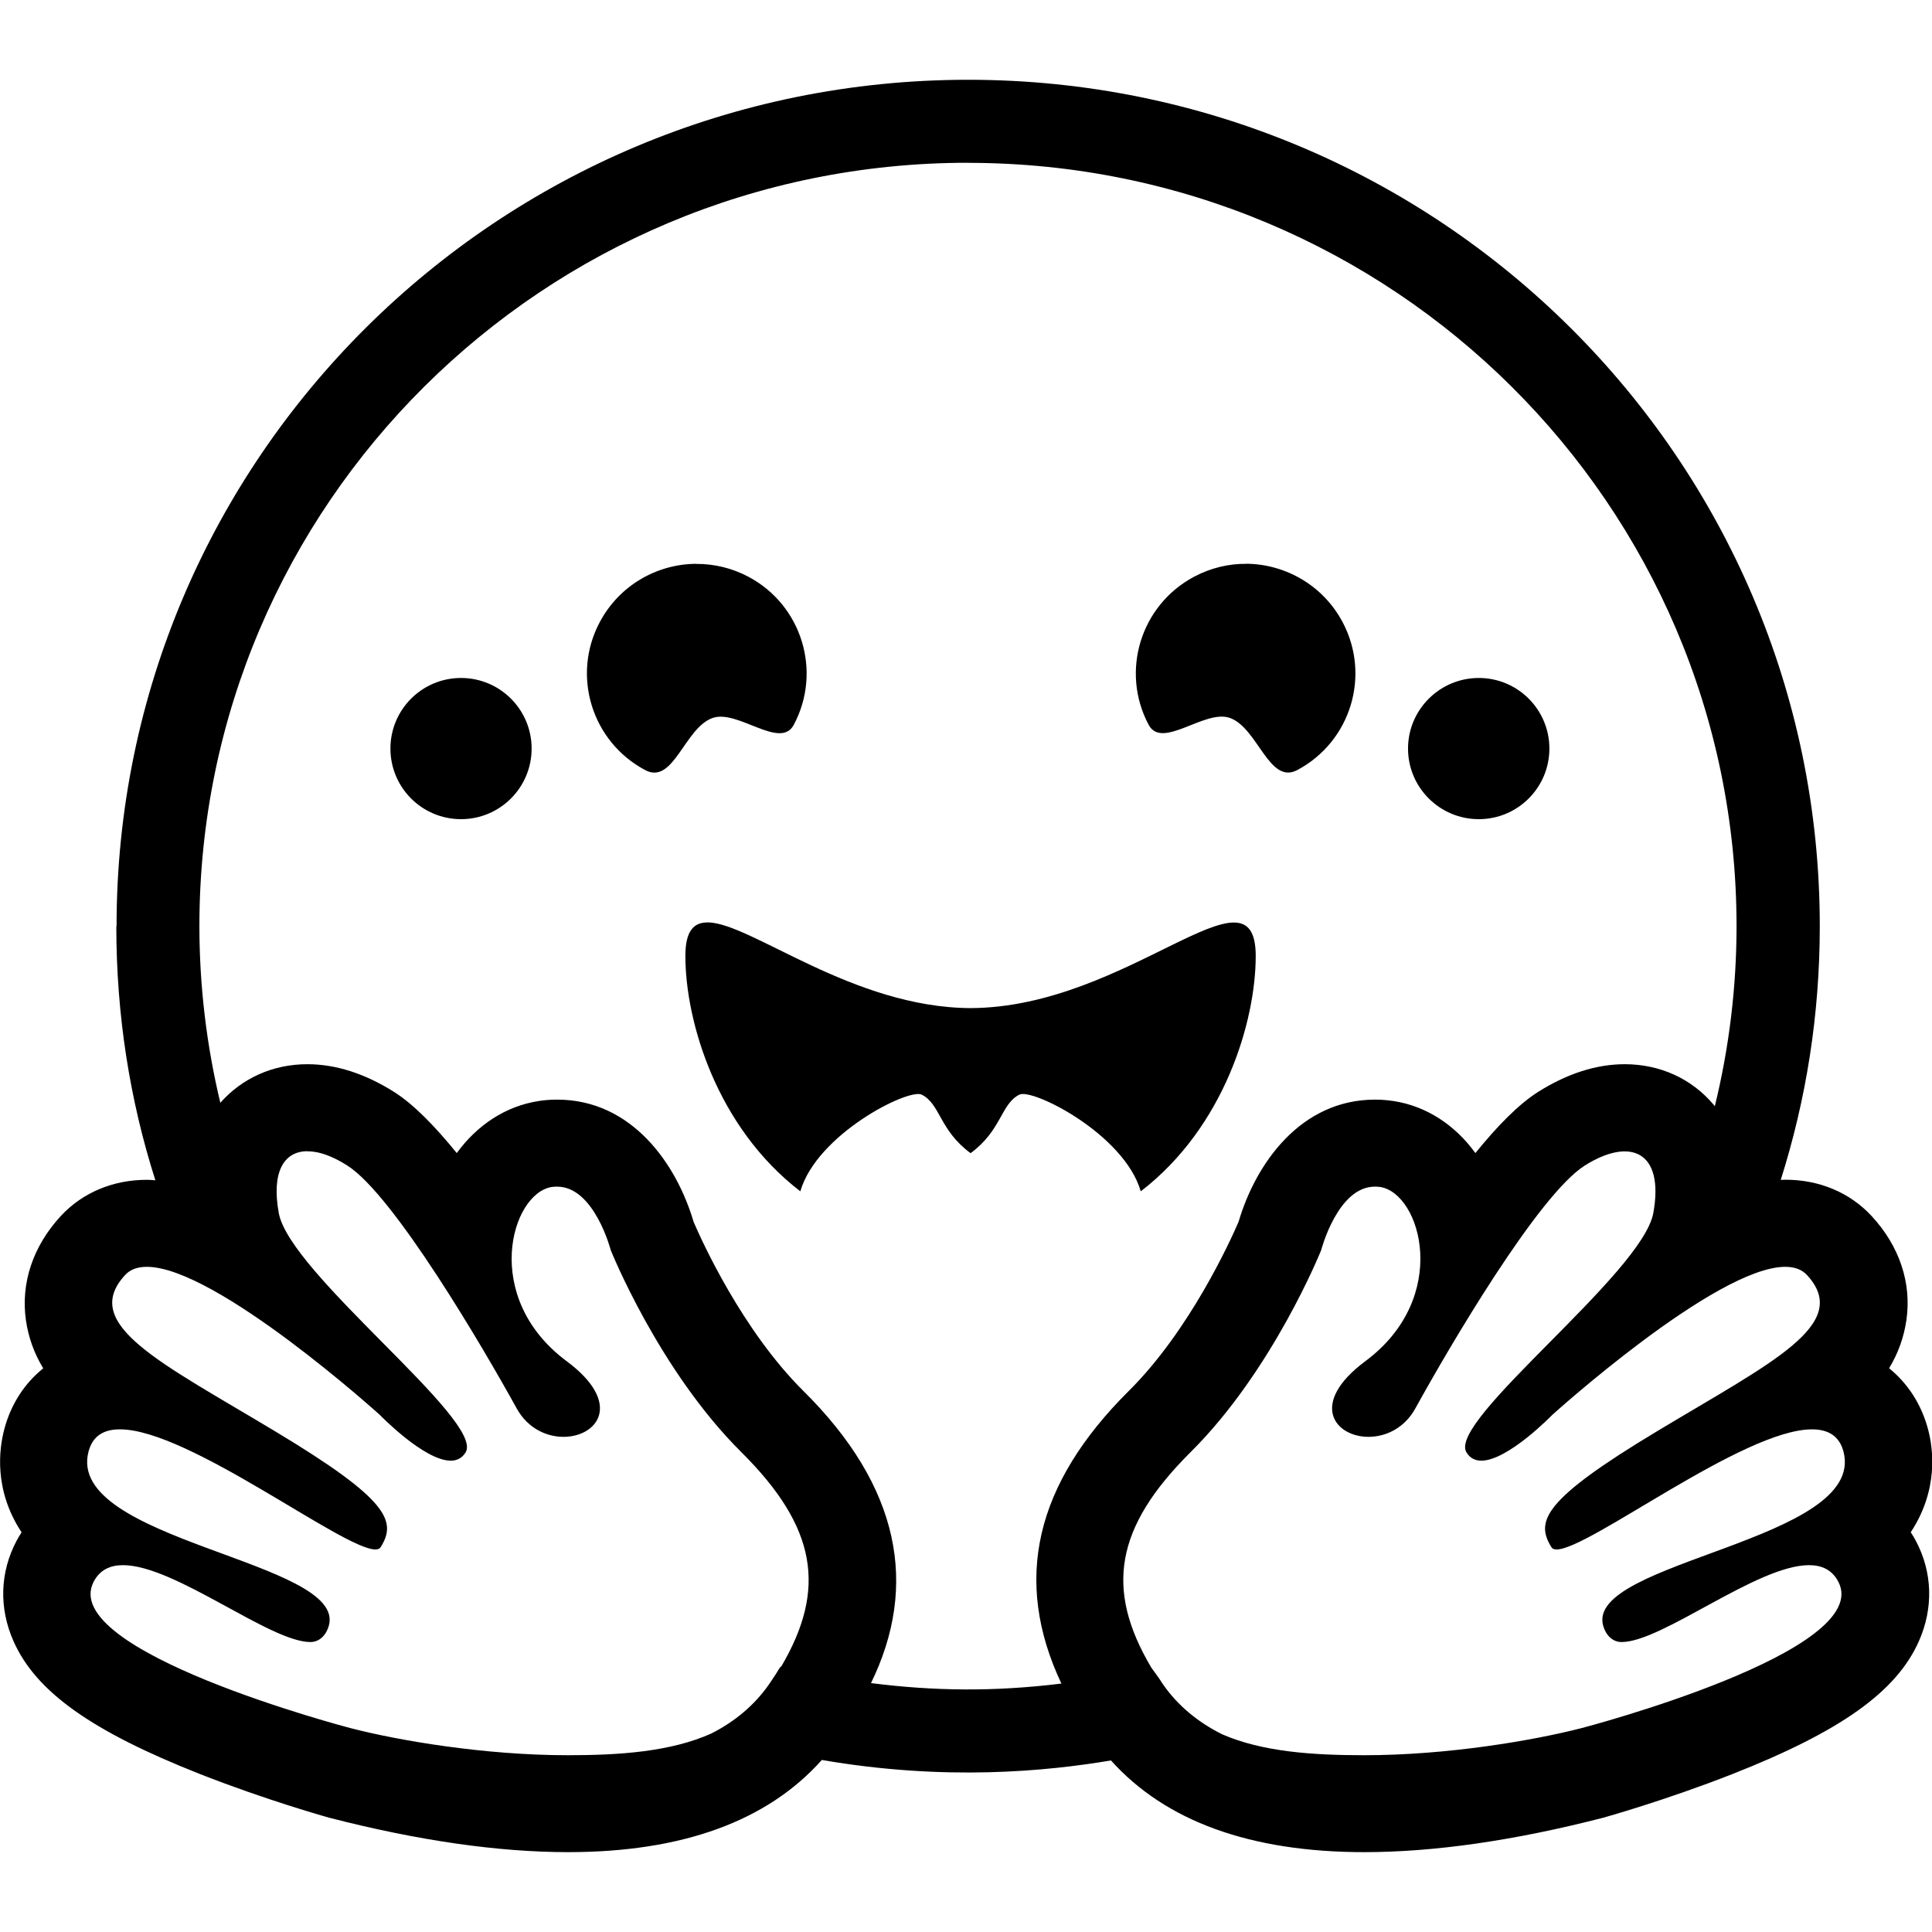
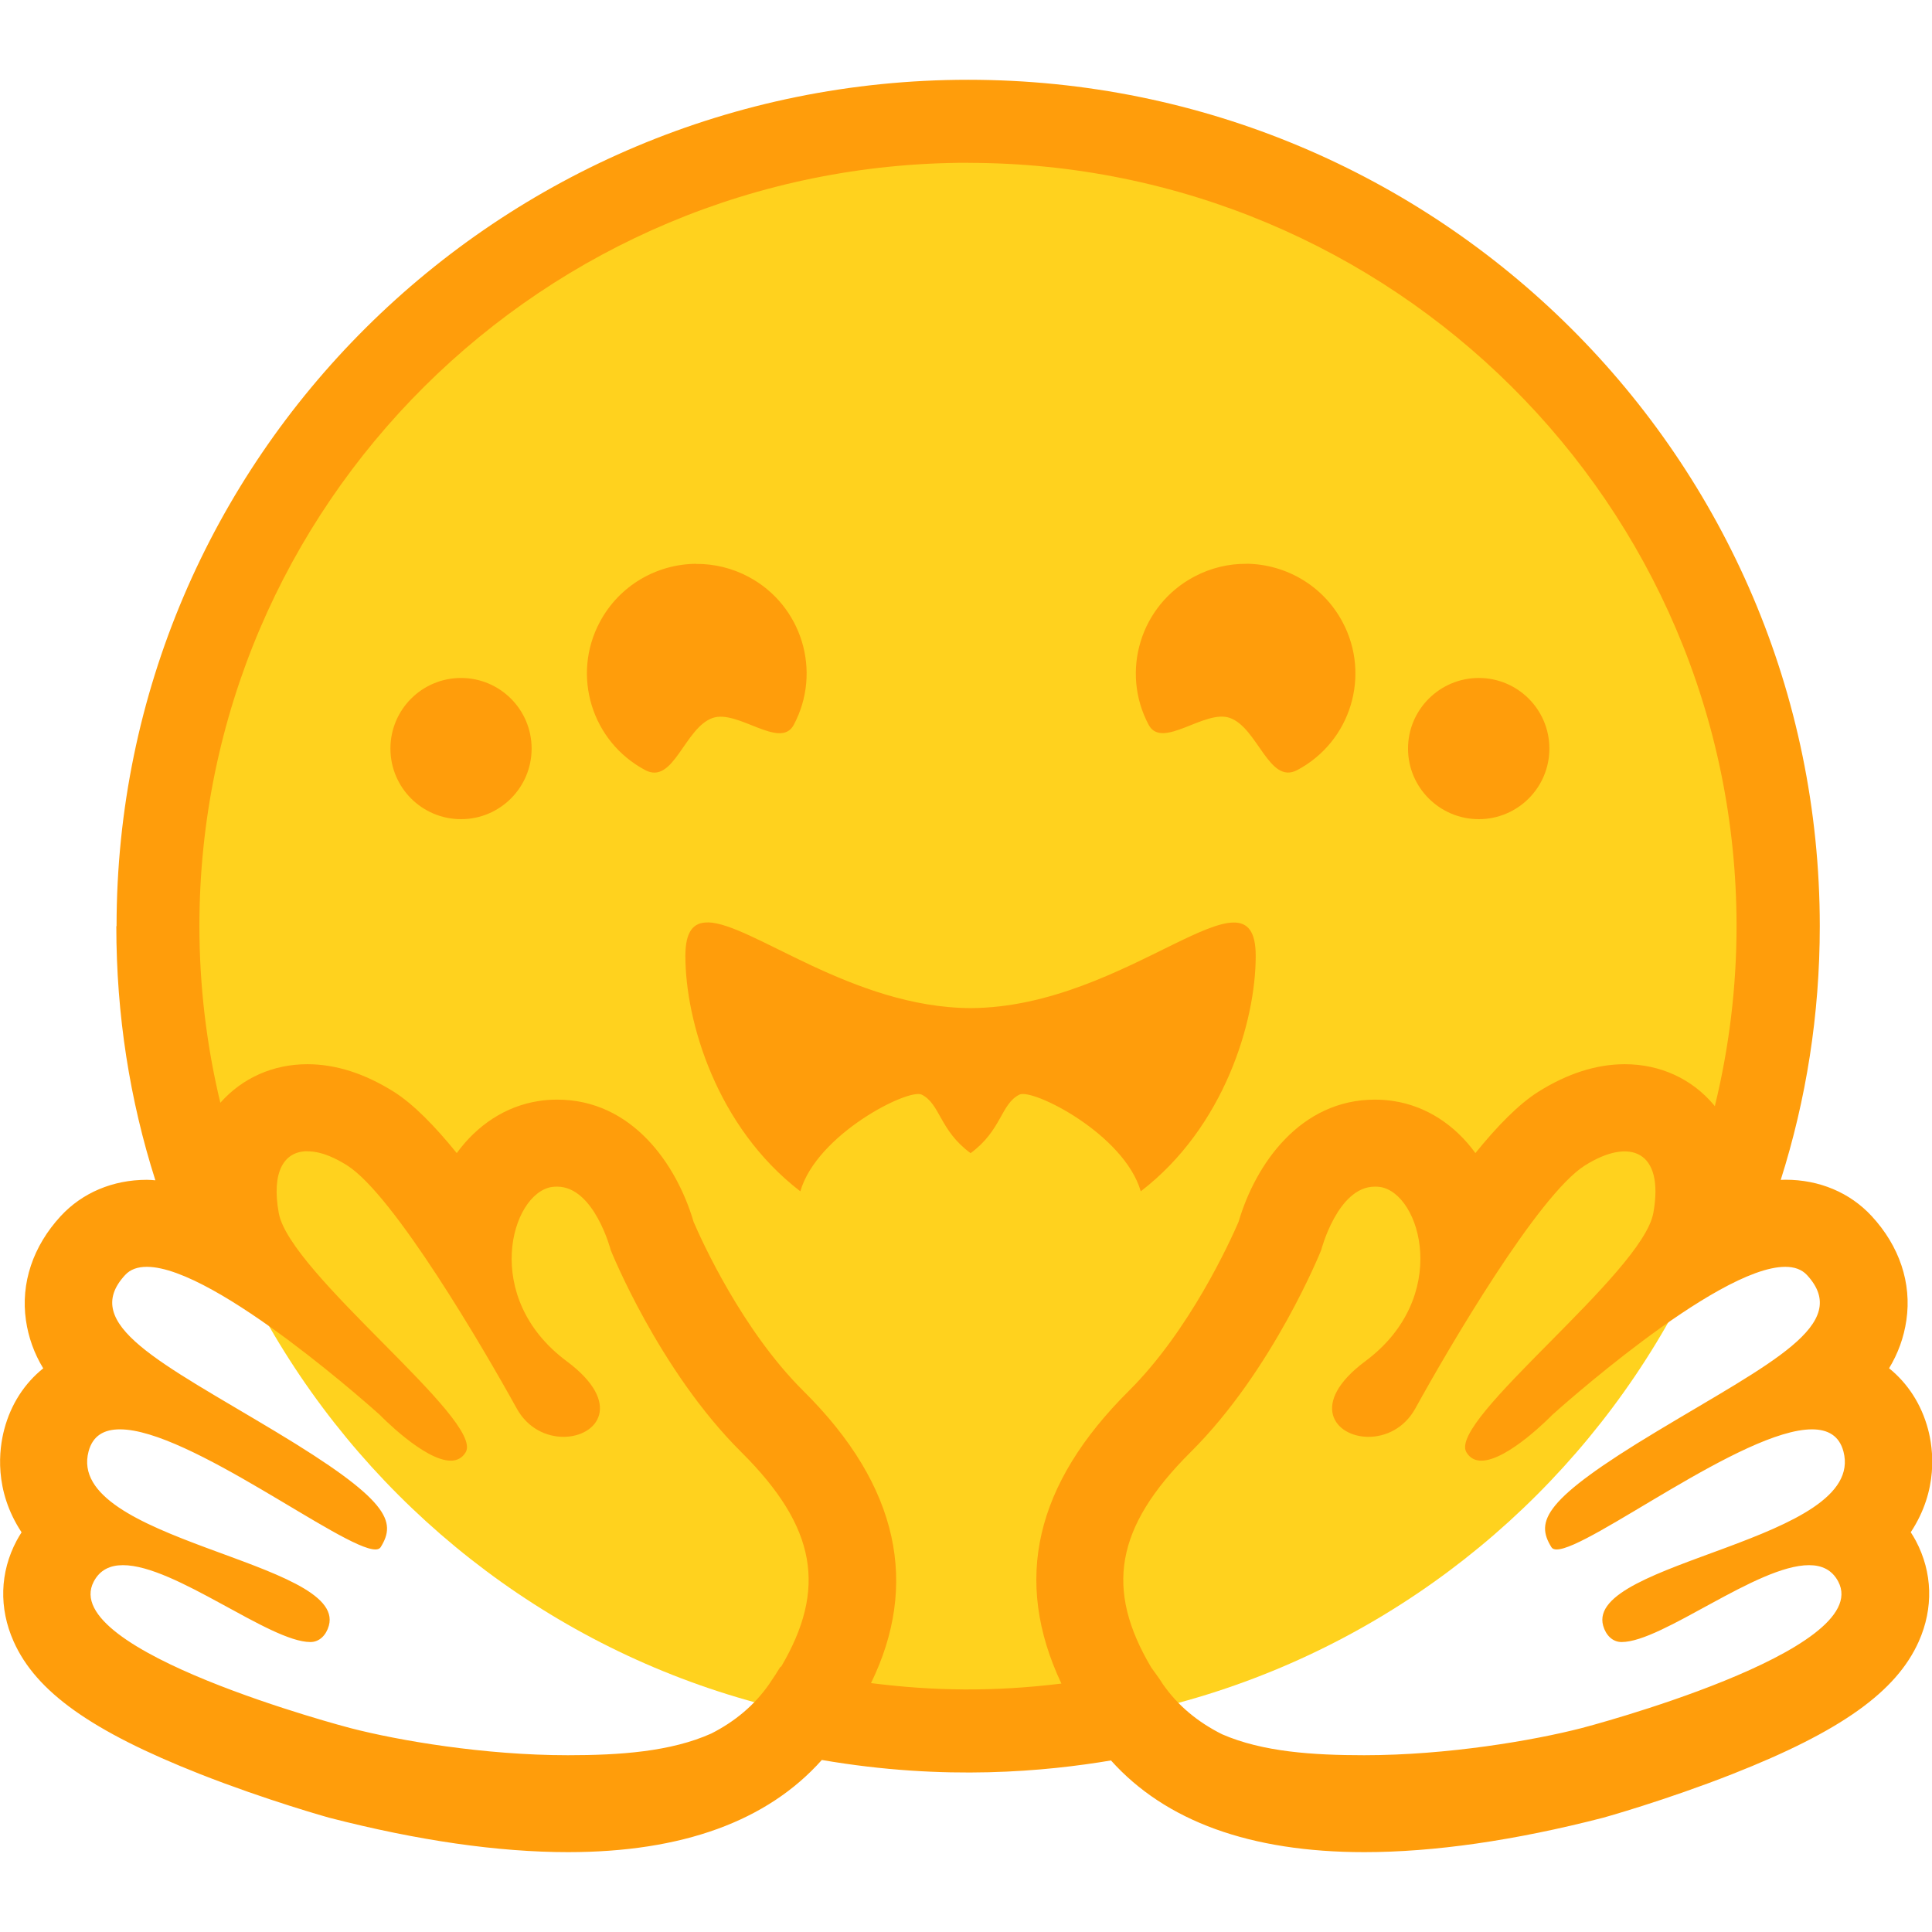
- <svg xmlns="http://www.w3.org/2000/svg" class="icon-svg" aria-hidden="true" focusable="false" viewBox="0 0 24 24">
-   <path d="M1.445 11.506c0 1.102.167 2.159.485 3.156-.038-.003-.069-.006-.106-.006-.421 0-.801.16-1.07.451-.345.374-.498.834-.432 1.293a1.576 1.576 0 0 0 .215.598c-.232.186-.402.446-.484.758-.065.245-.131.754.215 1.279a1.455 1.455 0 0 0-.062.105c-.208.392-.221.837-.037 1.25.278.626.97 1.117 2.313 1.647.836.329 1.599.541 1.606.543 1.105.285 2.104.428 2.969.428 1.417 0 2.475-.385 3.152-1.145 1.538.265 2.791.14 3.592.006.677.755 1.733 1.139 3.147 1.139.865 0 1.864-.143 2.969-.428.007-.002.77-.214 1.606-.543 1.343-.529 2.034-1.021 2.313-1.647.184-.413.171-.858-.037-1.25a1.468 1.468 0 0 0-.063-.106c.346-.525.28-1.035.215-1.279-.083-.312-.253-.571-.484-.758.11-.182.183-.379.215-.598.067-.46-.086-.919-.432-1.293-.269-.291-.649-.451-1.07-.451-.021 0-.038.001-.059.002.316-.997.485-2.052.485-3.152 0-5.807-4.736-10.514-10.579-10.514-5.843 0-10.579 4.707-10.579 10.514Zm10.579-9.483c5.273 0 9.548 4.246 9.548 9.483a9.42 9.42 0 0 1-.27 2.236c-.004-.005-.008-.011-.012-.016-.274-.326-.668-.506-1.107-.506-.352 0-.714.116-1.076.344-.24.152-.506.422-.779.76-.253-.349-.608-.583-1.014-.646a1.517 1.517 0 0 0-.234-.018c-.926 0-1.483.799-1.694 1.518-.105.243-.607 1.348-1.361 2.098-1.168 1.16-1.446 2.353-.84 3.638-.843.103-1.584.093-2.365-.006.591-1.212.363-2.439-.843-3.632-.755-.75-1.257-1.855-1.361-2.098-.211-.718-.767-1.518-1.694-1.518-.078 0-.157.005-.234.018-.406.063-.76.297-1.014.646-.274-.338-.539-.608-.779-.76-.362-.228-.724-.344-1.076-.344-.427 0-.809.171-1.082.479a9.421 9.421 0 0 1-.26-2.194c0-5.237 4.275-9.483 9.547-9.483zM8.644 7.004c-.484.004-.95.267-1.193.723-.354.663-.101 1.487.565 1.84.351.186.488-.526.836-.648.311-.11.841.399 1.008.086.354-.663.102-1.487-.562-1.84a1.366 1.366 0 0 0-.652-.16Zm6.84 0c-.22-.002-.443.05-.65.16-.665.353-.918 1.177-.565 1.84.167.313.697-.196 1.008-.086.348.122.487.835.838.648.665-.353.916-1.177.562-1.84-.243-.456-.71-.718-1.193-.723Zm-9.757 1.418a.877.877 0 0 0-.877.877c0 .485.393.877.877.877a.877.877 0 0 0 .877-.877.877.877 0 0 0-.877-.877zm12.643 0c-.484 0-.879.393-.879.877 0 .485.395.877.879.877a.877.877 0 0 0 .877-.877.877.877 0 0 0-.877-.877zM8.793 11.459c-.179-.003-.279.111-.279.416 0 .81.387 2.125 1.428 2.924.207-.712 1.345-1.283 1.508-1.201.232.117.219.442.607.727.388-.285.374-.61.606-.727.163-.082 1.301.489 1.508 1.201 1.04-.799 1.428-2.114 1.428-2.924 0-1.221-1.583.64-3.541.648-1.469-.006-2.727-1.056-3.264-1.065zM4.312 14.477c.579.365 1.696 2.275 2.106 3.018.137.249.371.354.582.354.419 0 .747-.414.039-.94-1.064-.791-.691-2.085-.184-2.164a.43.43 0 0 1 .066-.004c.462 0 .666.789.666.789s.596 1.49 1.621 2.508c.942.936 1.062 1.703.496 2.666-.016-.004-.016.024-.148.215-.185.267-.432.469-.719.615-.506.227-1.14.27-1.783.27-1.037 0-2.102-.182-2.697-.336-.029-.007-3.651-.957-3.192-1.822.077-.145.203-.203.363-.203.646 0 1.823.955 2.328.955.113 0 .196-.086.229-.203.225-.804-3.279-1.052-2.985-2.164.052-.197.193-.276.391-.275.854 0 2.77 1.492 3.172 1.492.031 0 .052-.009.065-.027.201-.323.11-.587-1.309-1.44-1.418-.853-2.432-1.329-1.865-1.942.065-.071.157-.102.27-.102.861 0 2.895 1.84 2.895 1.84s.549.568.881.568c.076 0 .142-.032.185-.105.235-.395-2.186-2.218-2.322-2.971-.093-.51.064-.768.355-.768-.001.008.17-.029.494.176zm16.226.592c-.137.753-2.558 2.576-2.322 2.971.044.074.109.105.185.105.332 0 .881-.568.881-.568s2.034-1.84 2.895-1.84c.112 0 .204.031.27.102.566.613-.447 1.088-1.865 1.942-1.418.853-1.51 1.117-1.309 1.44.012.019.034.027.064.027.402 0 2.318-1.492 3.172-1.492.198-0.0.339.079.391.275.294 1.112-3.209 1.36-2.985 2.164.033.117.116.203.229.203.505 0 1.682-.955 2.328-.955.16 0 .286.058.363.203.459.866-3.162 1.815-3.192 1.822-.596.153-1.661.336-2.697.336-.635 0-1.261-.041-1.764-.26-.295-.147-.549-.352-.738-.625-.041-.068-.103-.148-.143-.205-.573-.968-.455-1.737.49-2.676 1.025-1.018 1.621-2.508 1.621-2.508s.204-.789.666-.789a.432.432 0 0 1 .067.004c.508.08.88 1.373-.184 2.164-.707.526-.38.94.039.94.211 0 .445-.105.582-.353.409-.743 1.526-2.653 2.106-3.018.559-.352.99-.182.85.592z" />
+ <svg xmlns="http://www.w3.org/2000/svg" class="icon-svg icon-huggingface" aria-hidden="true" focusable="false" viewBox="0 0 24 24">
+   <circle cx="12.02" cy="11.5" r="10" fill="#FFD21E" />
+   <path fill="#FF9D0B" d="M1.445 11.506c0 1.102.167 2.159.485 3.156-.038-.003-.069-.006-.106-.006-.421 0-.801.16-1.07.451-.345.374-.498.834-.432 1.293a1.576 1.576 0 0 0 .215.598c-.232.186-.402.446-.484.758-.065.245-.131.754.215 1.279a1.455 1.455 0 0 0-.062.105c-.208.392-.221.837-.037 1.25.278.626.97 1.117 2.313 1.647.836.329 1.599.541 1.606.543 1.105.285 2.104.428 2.969.428 1.417 0 2.475-.385 3.152-1.145 1.538.265 2.791.14 3.592.006.677.755 1.733 1.139 3.147 1.139.865 0 1.864-.143 2.969-.428.007-.002.77-.214 1.606-.543 1.343-.529 2.034-1.021 2.313-1.647.184-.413.171-.858-.037-1.25a1.468 1.468 0 0 0-.063-.106c.346-.525.28-1.035.215-1.279-.083-.312-.253-.571-.484-.758.11-.182.183-.379.215-.598.067-.46-.086-.919-.432-1.293-.269-.291-.649-.451-1.07-.451-.021 0-.038.001-.059.002.316-.997.485-2.052.485-3.152 0-5.807-4.736-10.514-10.579-10.514-5.843 0-10.579 4.707-10.579 10.514Zm10.579-9.483c5.273 0 9.548 4.246 9.548 9.483a9.42 9.42 0 0 1-.27 2.236c-.004-.005-.008-.011-.012-.016-.274-.326-.668-.506-1.107-.506-.352 0-.714.116-1.076.344-.24.152-.506.422-.779.76-.253-.349-.608-.583-1.014-.646a1.517 1.517 0 0 0-.234-.018c-.926 0-1.483.799-1.694 1.518-.105.243-.607 1.348-1.361 2.098-1.168 1.16-1.446 2.353-.84 3.638-.843.103-1.584.093-2.365-.006.591-1.212.363-2.439-.843-3.632-.755-.75-1.257-1.855-1.361-2.098-.211-.718-.767-1.518-1.694-1.518-.078 0-.157.005-.234.018-.406.063-.76.297-1.014.646-.274-.338-.539-.608-.779-.76-.362-.228-.724-.344-1.076-.344-.427 0-.809.171-1.082.479a9.421 9.421 0 0 1-.26-2.194c0-5.237 4.275-9.483 9.547-9.483zM8.644 7.004c-.484.004-.95.267-1.193.723-.354.663-.101 1.487.565 1.84.351.186.488-.526.836-.648.311-.11.841.399 1.008.086.354-.663.102-1.487-.562-1.84a1.366 1.366 0 0 0-.652-.16Zm6.84 0c-.22-.002-.443.05-.65.16-.665.353-.918 1.177-.565 1.84.167.313.697-.196 1.008-.086.348.122.487.835.838.648.665-.353.916-1.177.562-1.84-.243-.456-.71-.718-1.193-.723Zm-9.757 1.418a.877.877 0 0 0-.877.877c0 .485.393.877.877.877a.877.877 0 0 0 .877-.877.877.877 0 0 0-.877-.877zm12.643 0c-.484 0-.879.393-.879.877 0 .485.395.877.879.877a.877.877 0 0 0 .877-.877.877.877 0 0 0-.877-.877zM8.793 11.459c-.179-.003-.279.111-.279.416 0 .81.387 2.125 1.428 2.924.207-.712 1.345-1.283 1.508-1.201.232.117.219.442.607.727.388-.285.374-.61.606-.727.163-.082 1.301.489 1.508 1.201 1.04-.799 1.428-2.114 1.428-2.924 0-1.221-1.583.64-3.541.648-1.469-.006-2.727-1.056-3.264-1.065zM4.312 14.477c.579.365 1.696 2.275 2.106 3.018.137.249.371.354.582.354.419 0 .747-.414.039-.94-1.064-.791-.691-2.085-.184-2.164a.43.43 0 0 1 .066-.004c.462 0 .666.789.666.789s.596 1.49 1.621 2.508c.942.936 1.062 1.703.496 2.666-.016-.004-.016.024-.148.215-.185.267-.432.469-.719.615-.506.227-1.14.27-1.783.27-1.037 0-2.102-.182-2.697-.336-.029-.007-3.651-.957-3.192-1.822.077-.145.203-.203.363-.203.646 0 1.823.955 2.328.955.113 0 .196-.086.229-.203.225-.804-3.279-1.052-2.985-2.164.052-.197.193-.276.391-.275.854 0 2.77 1.492 3.172 1.492.031 0 .052-.009.065-.027.201-.323.11-.587-1.309-1.44-1.418-.853-2.432-1.329-1.865-1.942.065-.071.157-.102.27-.102.861 0 2.895 1.84 2.895 1.84s.549.568.881.568c.076 0 .142-.032.185-.105.235-.395-2.186-2.218-2.322-2.971-.093-.51.064-.768.355-.768-.001.008.17-.029.494.176zm16.226.592c-.137.753-2.558 2.576-2.322 2.971.044.074.109.105.185.105.332 0 .881-.568.881-.568s2.034-1.84 2.895-1.84c.112 0 .204.031.27.102.566.613-.447 1.088-1.865 1.942-1.418.853-1.51 1.117-1.309 1.44.012.019.034.027.064.027.402 0 2.318-1.492 3.172-1.492.198-0.0.339.079.391.275.294 1.112-3.209 1.36-2.985 2.164.033.117.116.203.229.203.505 0 1.682-.955 2.328-.955.16 0 .286.058.363.203.459.866-3.162 1.815-3.192 1.822-.596.153-1.661.336-2.697.336-.635 0-1.261-.041-1.764-.26-.295-.147-.549-.352-.738-.625-.041-.068-.103-.148-.143-.205-.573-.968-.455-1.737.49-2.676 1.025-1.018 1.621-2.508 1.621-2.508s.204-.789.666-.789a.432.432 0 0 1 .067.004c.508.08.88 1.373-.184 2.164-.707.526-.38.94.039.94.211 0 .445-.105.582-.353.409-.743 1.526-2.653 2.106-3.018.559-.352.99-.182.85.592z" />
</svg>
